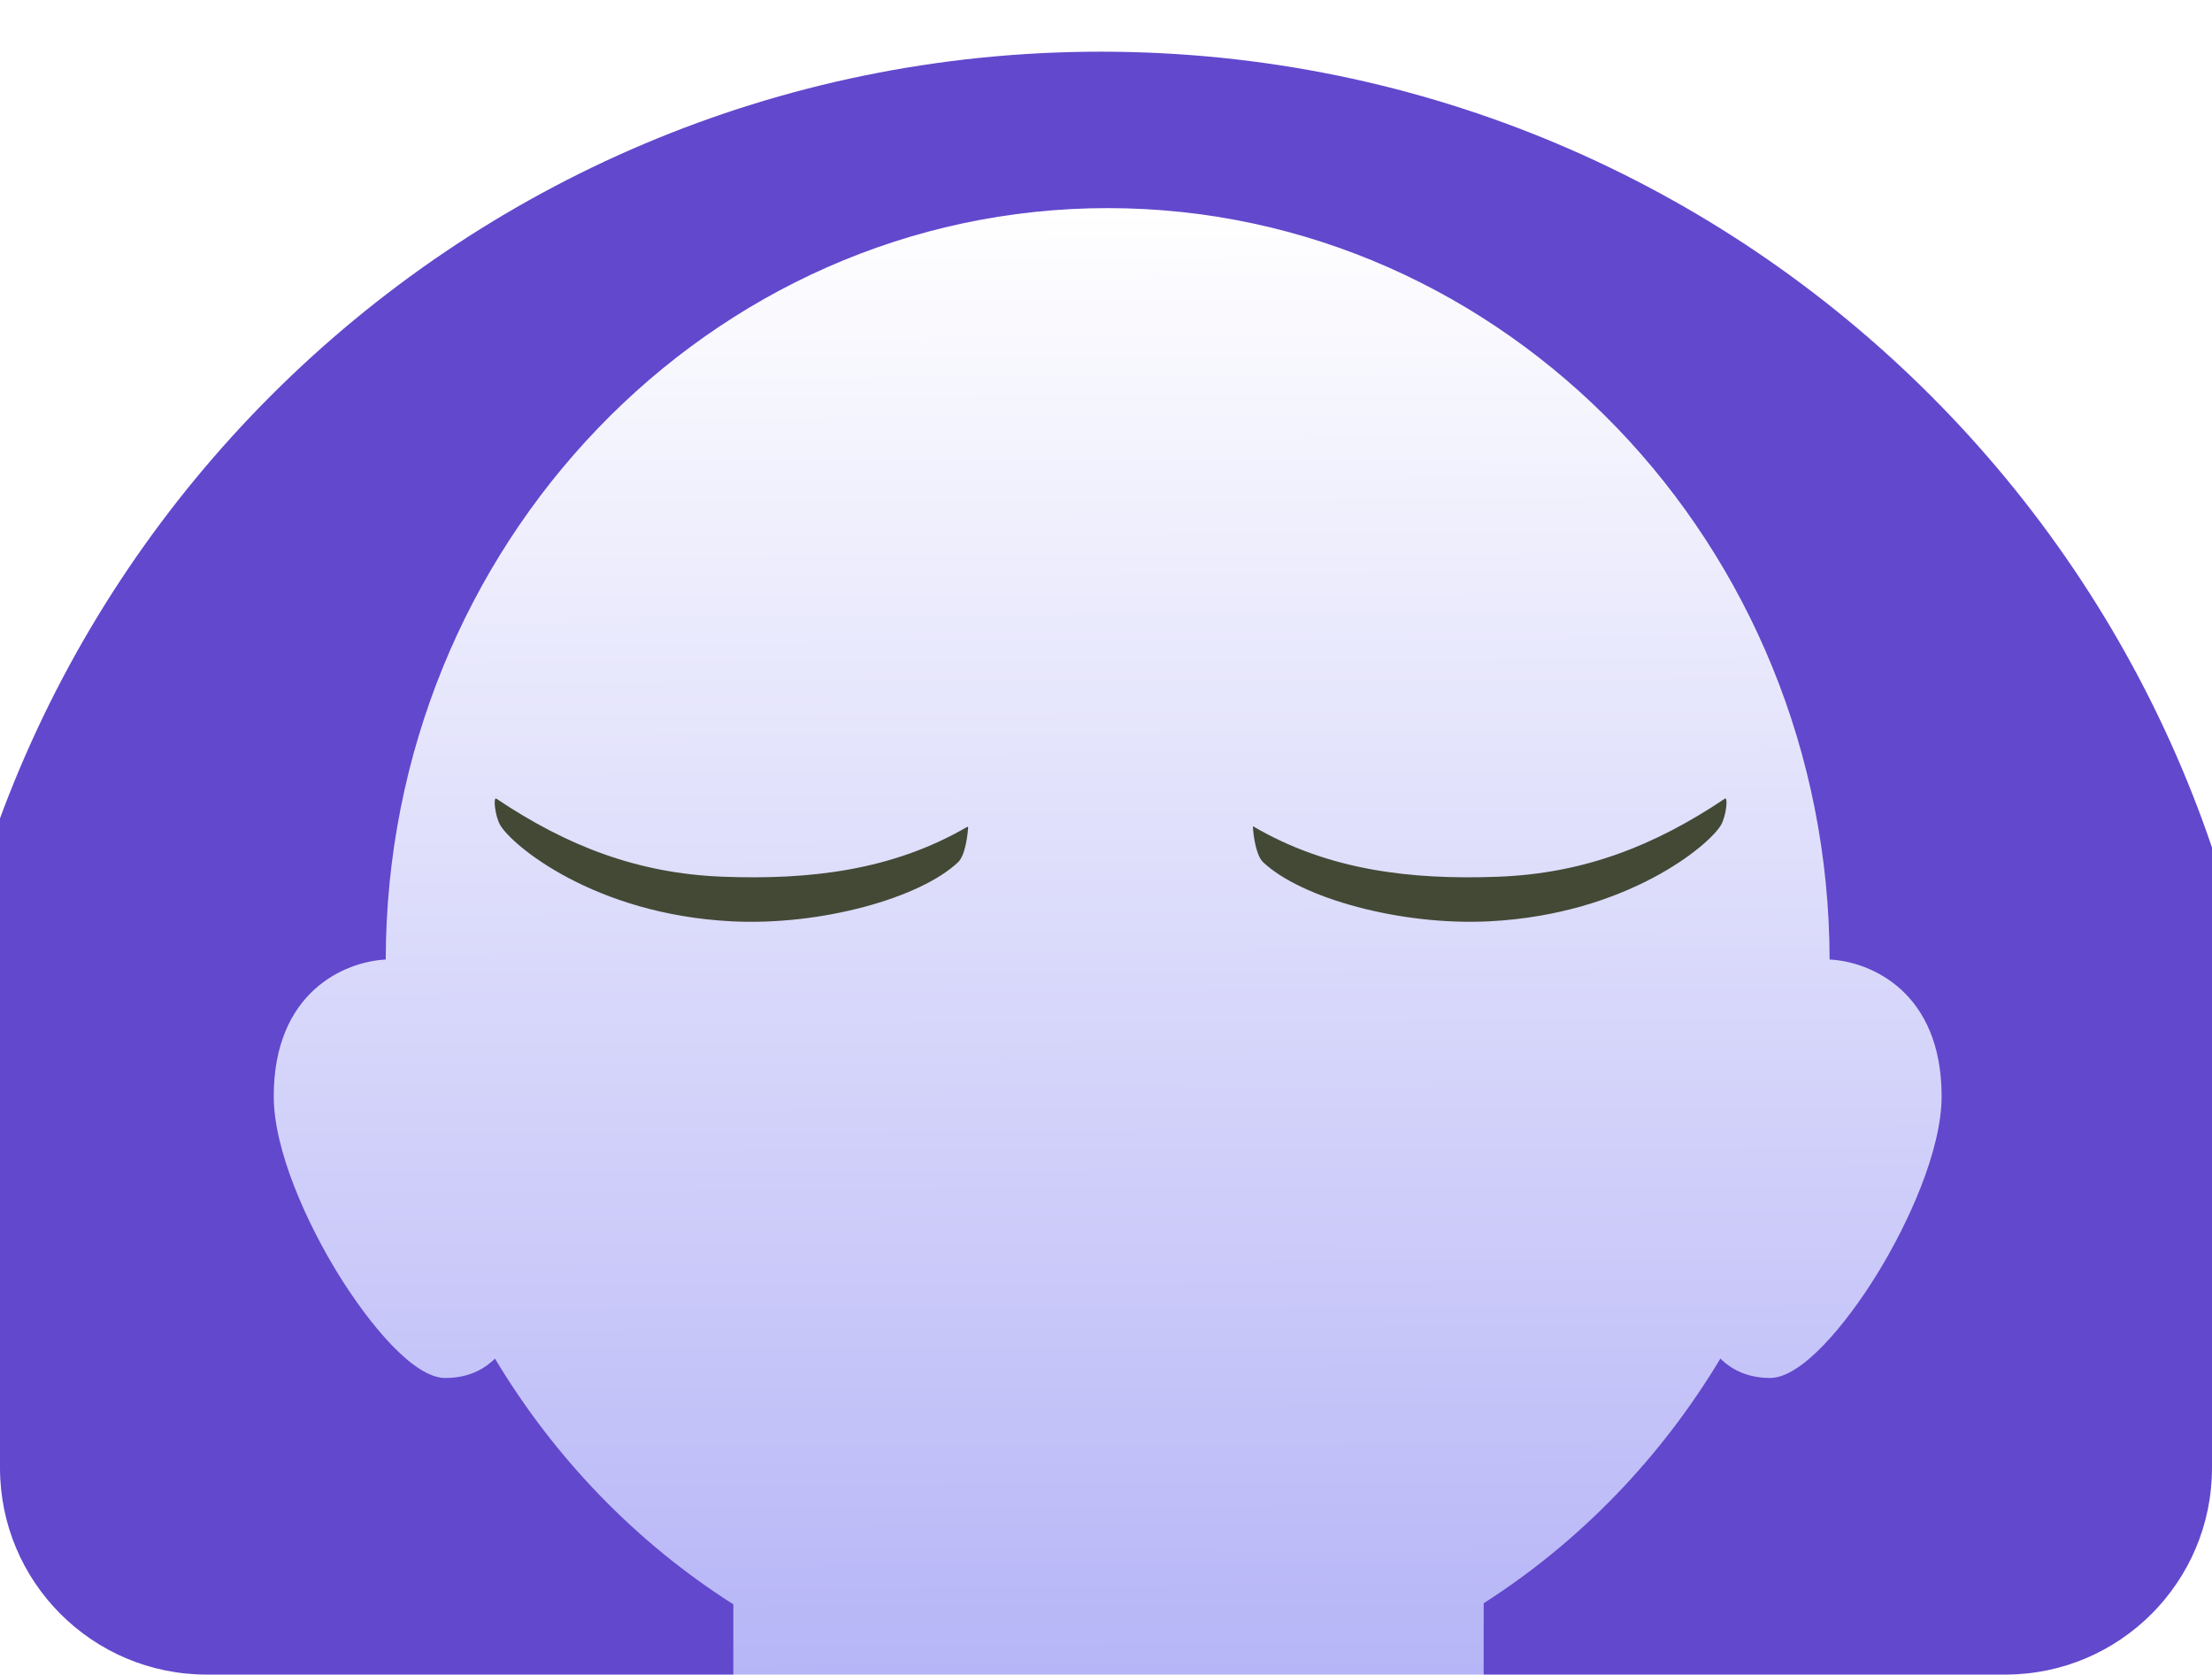
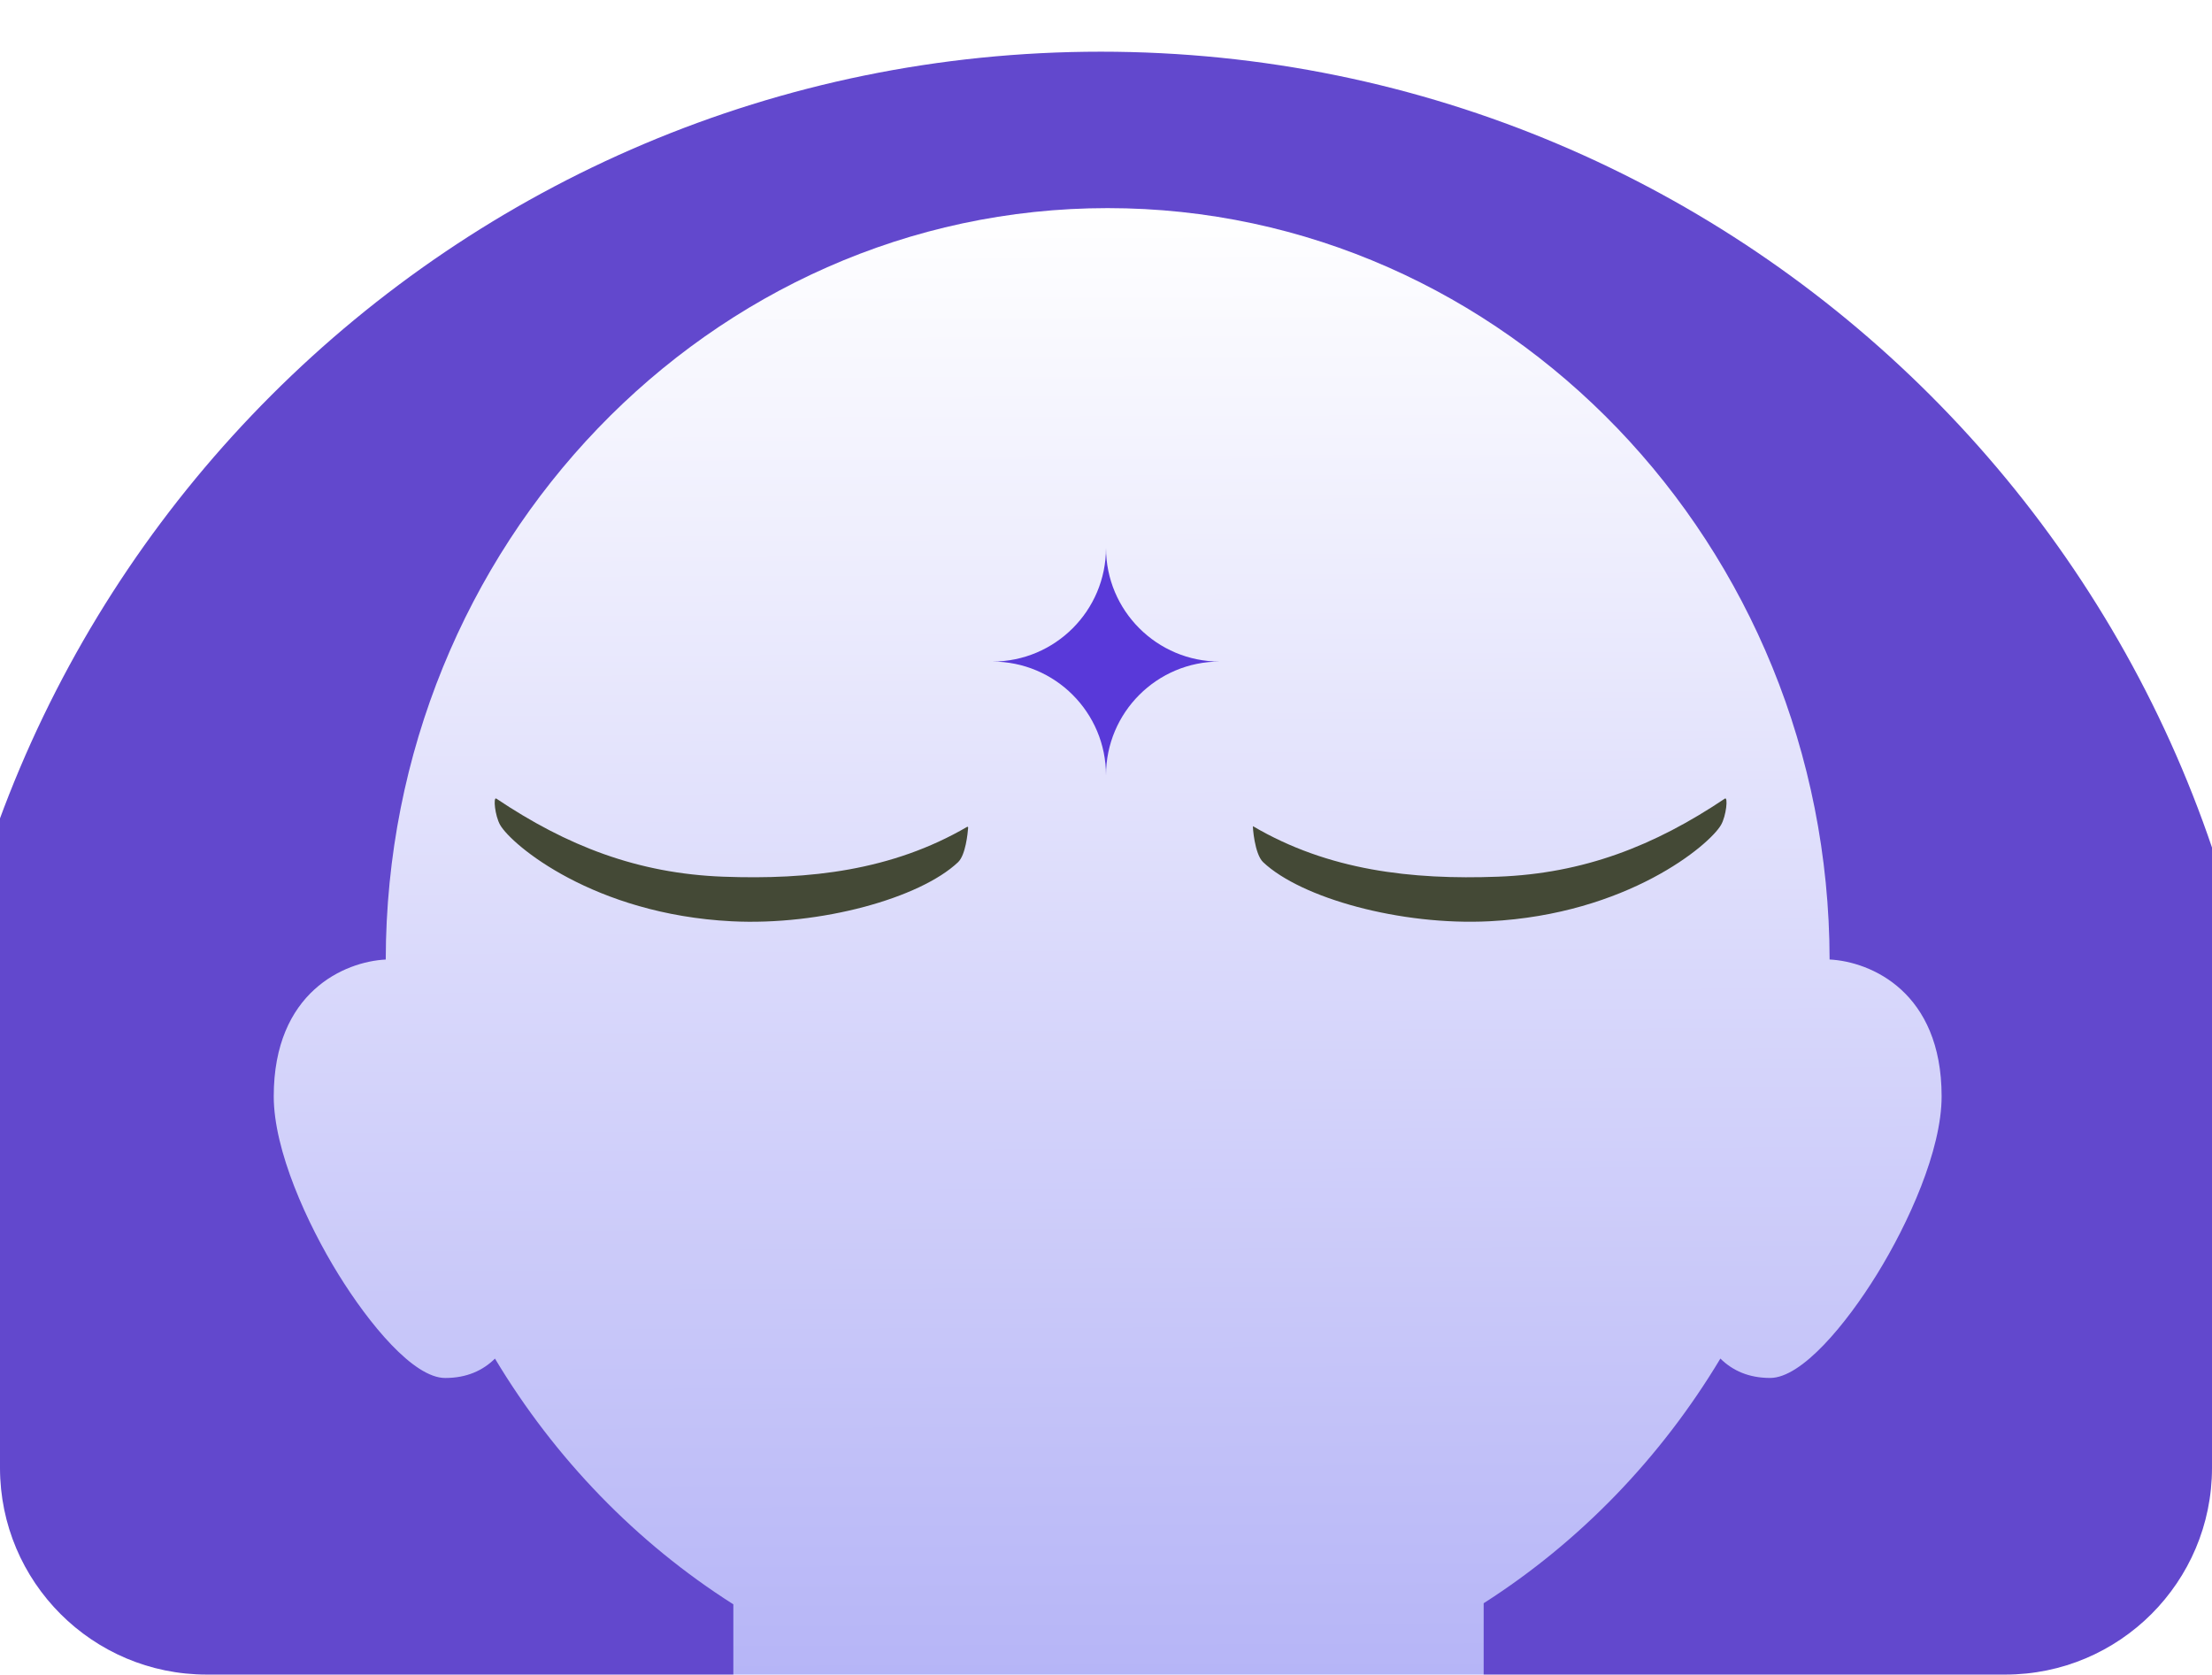
<svg xmlns="http://www.w3.org/2000/svg" width="214" height="162" viewBox="0 0 214 162" fill="none">
-   <g id="Mask group">
-     <mask id="mask0_432_3142" style="mask-type:alpha" maskUnits="userSpaceOnUse" x="0" y="0" width="214" height="162">
-       <rect id="Rectangle 651" width="214" height="162" rx="20" fill="#FBF5EF" />
+   <mask id="mask0_461_2906" style="mask-type:alpha" maskUnits="userSpaceOnUse" x="0" y="0" width="214" height="162">
+     <rect width="214" height="162" rx="20" fill="#FBF5EF" />
+   </mask>
+   <g mask="url(#mask0_461_2906)">
+     <circle cx="106.5" cy="118.5" r="113.5" fill="#6248CD" />
+     <mask id="mask1_461_2906" style="mask-type:alpha" maskUnits="userSpaceOnUse" x="-7" y="5" width="227" height="227">
+       <circle cx="106.5" cy="118.5" r="113.5" fill="#612C1B" />
    </mask>
-     <g mask="url(#mask0_432_3142)">
-       <g id="Group 39472">
-         <circle id="Ellipse 144" cx="106.5" cy="118.5" r="113.5" fill="#6248CD" />
-         <g id="Mask group_2">
-           <mask id="mask1_432_3142" style="mask-type:alpha" maskUnits="userSpaceOnUse" x="-7" y="5" width="227" height="227">
-             <circle id="Ellipse 144_2" cx="106.5" cy="118.5" r="113.5" fill="#612C1B" />
-           </mask>
-           <g mask="url(#mask1_432_3142)">
-             <path id="Vector" d="M167.088 197.098C162.524 189.286 157.324 185.804 150.225 185.804H143.537V155.098C152.817 149.171 160.673 141.047 166.438 131.429C167.634 132.607 169.2 133.304 171.255 133.304C174.309 133.304 178.602 128.112 181.599 123.254C184.615 118.365 187.842 111.282 187.842 106.058C187.842 95.965 180.997 93.026 177.005 92.823C176.936 52.73 145.631 20.133 107.16 20.133C68.69 20.133 37.388 52.73 37.319 92.826C33.327 93.03 26.483 95.968 26.483 106.062C26.483 111.288 29.706 118.372 32.725 123.257C35.725 128.115 40.015 133.307 43.069 133.307C45.124 133.307 46.691 132.607 47.886 131.432C53.683 141.106 61.598 149.268 70.947 155.204V177.198C70.947 181.659 67.303 185.288 62.822 185.288H55.5C47.114 185.288 39.494 188.242 34.046 193.61C28.231 199.336 25.158 207.389 25.158 216.895V267.941H184.204L171.836 209.633C170.86 205.038 169.262 200.821 167.088 197.098Z" fill="url(#paint0_linear_432_3142)" />
-           </g>
-         </g>
-         <g id="Group 39471">
-           <g id="Group">
-             <path id="Vector_2" d="M166.87 77.264C160.055 81.835 153.218 84.507 144.926 84.816C136.556 85.129 128.515 84.219 121.217 79.93C121.183 79.912 121.359 82.612 122.201 83.411C125.883 86.891 135.507 89.566 144.109 89.127C157.436 88.445 165.384 81.748 166.502 79.806C167.007 78.933 167.199 77.041 166.87 77.264Z" fill="#444936" />
-             <path id="Vector_3" d="M69.965 84.816C61.676 84.506 54.836 81.834 48.021 77.264C47.693 77.044 47.885 78.936 48.386 79.809C49.504 81.75 57.453 88.448 70.78 89.129C79.382 89.569 89.005 86.894 92.687 83.413C93.421 82.72 93.622 80.611 93.665 80.063C93.668 80.007 93.61 79.97 93.56 79.998C86.293 84.228 78.292 85.126 69.965 84.816Z" fill="#444936" />
-           </g>
-         </g>
-       </g>
+     <g mask="url(#mask1_461_2906)">
+       <path d="M167.088 197.098C162.524 189.286 157.324 185.804 150.225 185.804H143.537V155.098C152.817 149.171 160.673 141.047 166.438 131.429C167.634 132.607 169.2 133.304 171.255 133.304C174.309 133.304 178.602 128.112 181.599 123.254C184.615 118.365 187.842 111.282 187.842 106.058C187.842 95.965 180.997 93.026 177.005 92.823C176.936 52.73 145.631 20.133 107.16 20.133C68.69 20.133 37.388 52.73 37.319 92.826C33.327 93.03 26.483 95.968 26.483 106.062C26.483 111.288 29.706 118.372 32.725 123.257C35.725 128.115 40.015 133.307 43.069 133.307C45.124 133.307 46.691 132.607 47.886 131.432C53.683 141.106 61.598 149.268 70.947 155.204V177.198C70.947 181.659 67.303 185.288 62.822 185.288H55.5C47.114 185.288 39.494 188.242 34.046 193.61C28.231 199.336 25.158 207.389 25.158 216.895V267.941H184.204L171.836 209.633C170.86 205.038 169.262 200.821 167.088 197.098Z" fill="url(#paint0_linear_461_2906)" />
    </g>
+     <path d="M166.87 77.26C160.055 81.831 153.218 84.503 144.926 84.812C136.556 85.125 128.515 84.215 121.217 79.926C121.183 79.908 121.359 82.608 122.201 83.407C125.883 86.887 135.507 89.562 144.109 89.123C157.436 88.442 165.384 81.744 166.502 79.802C167.007 78.929 167.199 77.037 166.87 77.26Z" fill="#444936" />
+     <path d="M69.965 84.812C61.676 84.502 54.836 81.83 48.021 77.26C47.693 77.04 47.885 78.932 48.386 79.805C49.504 81.746 57.453 88.444 70.78 89.125C79.382 89.565 89.005 86.89 92.687 83.409C93.421 82.716 93.622 80.607 93.665 80.059C93.668 80.003 93.61 79.966 93.56 79.994C86.293 84.224 78.292 85.122 69.965 84.812Z" fill="#444936" />
  </g>
+   <path fill-rule="evenodd" clip-rule="evenodd" d="M96 64C102.075 64 107 59.075 107 53H107L107 53C107 59.075 111.925 64 118 64C111.925 64 107 68.925 107 75C107 75 107 75 107 75H107C107 68.925 102.075 64 96 64Z" fill="#5939D9" />
  <defs>
-     <linearGradient id="paint0_linear_432_3142" x1="106.5" y1="20.133" x2="107" y2="162" gradientUnits="userSpaceOnUse">
+     <linearGradient id="paint0_linear_461_2906" x1="106.5" y1="20.133" x2="107" y2="162" gradientUnits="userSpaceOnUse">
      <stop stop-color="white" />
      <stop offset="1" stop-color="#B6B5F7" />
    </linearGradient>
  </defs>
</svg>
